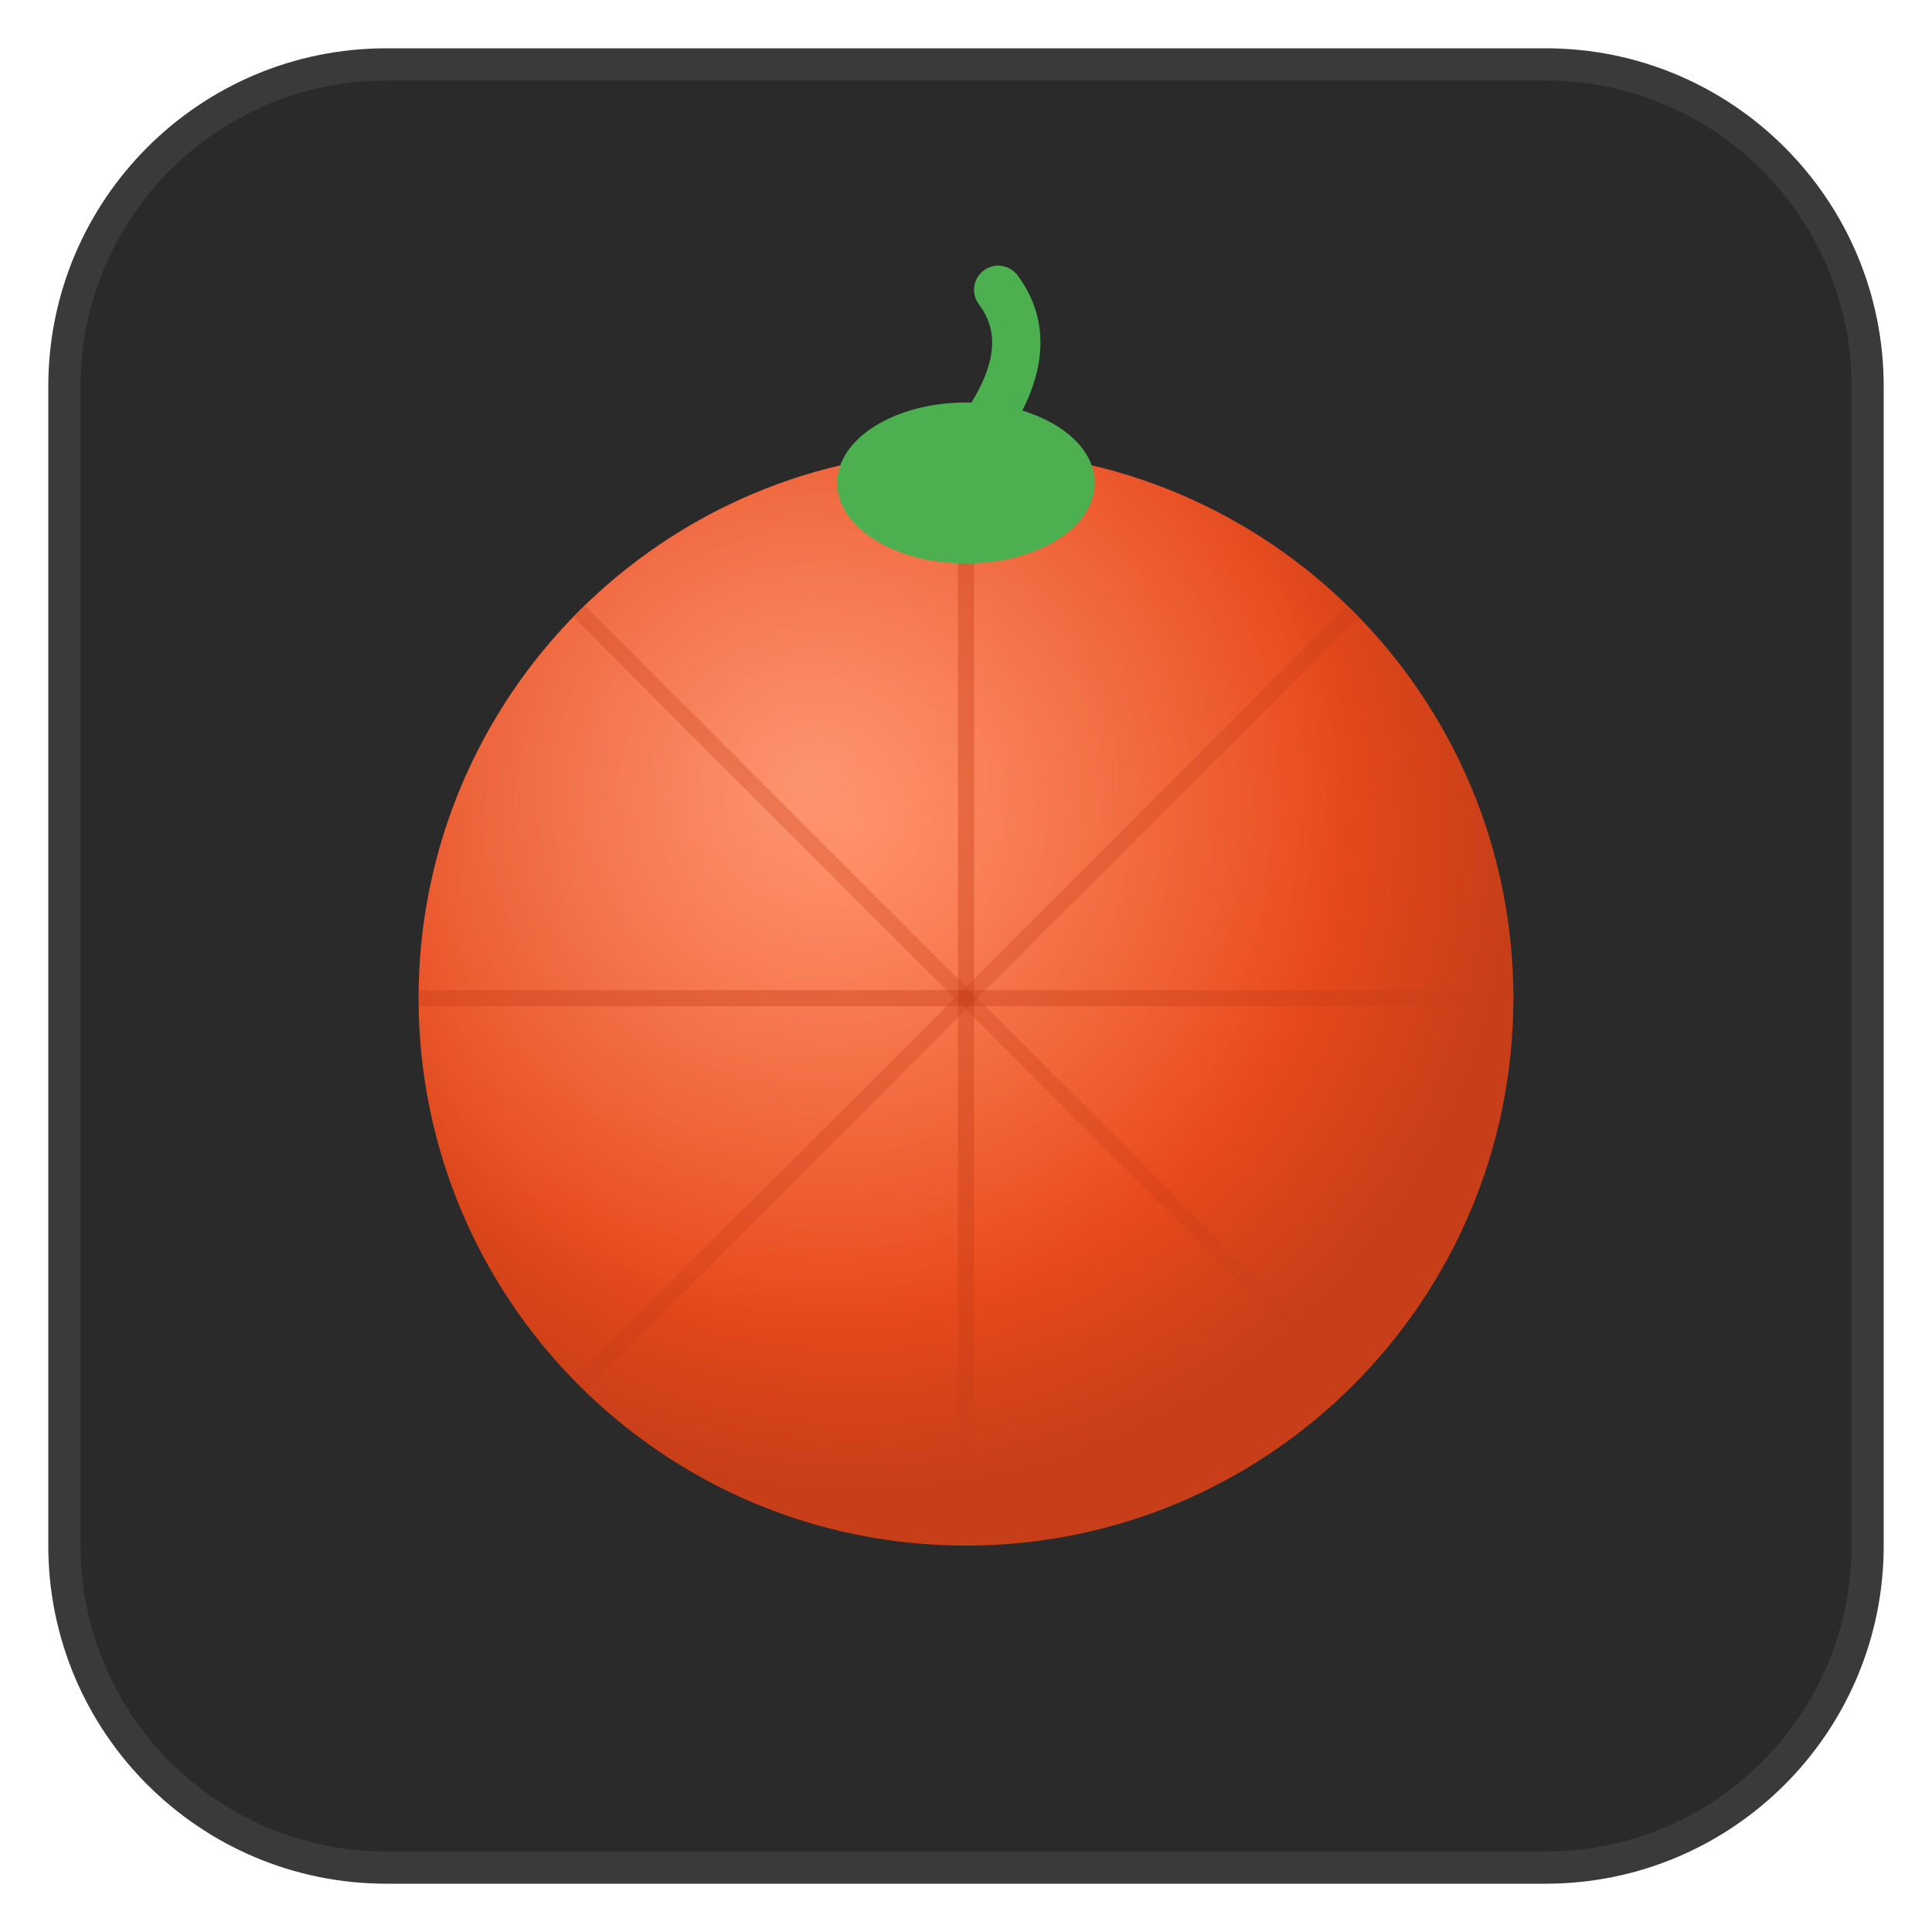
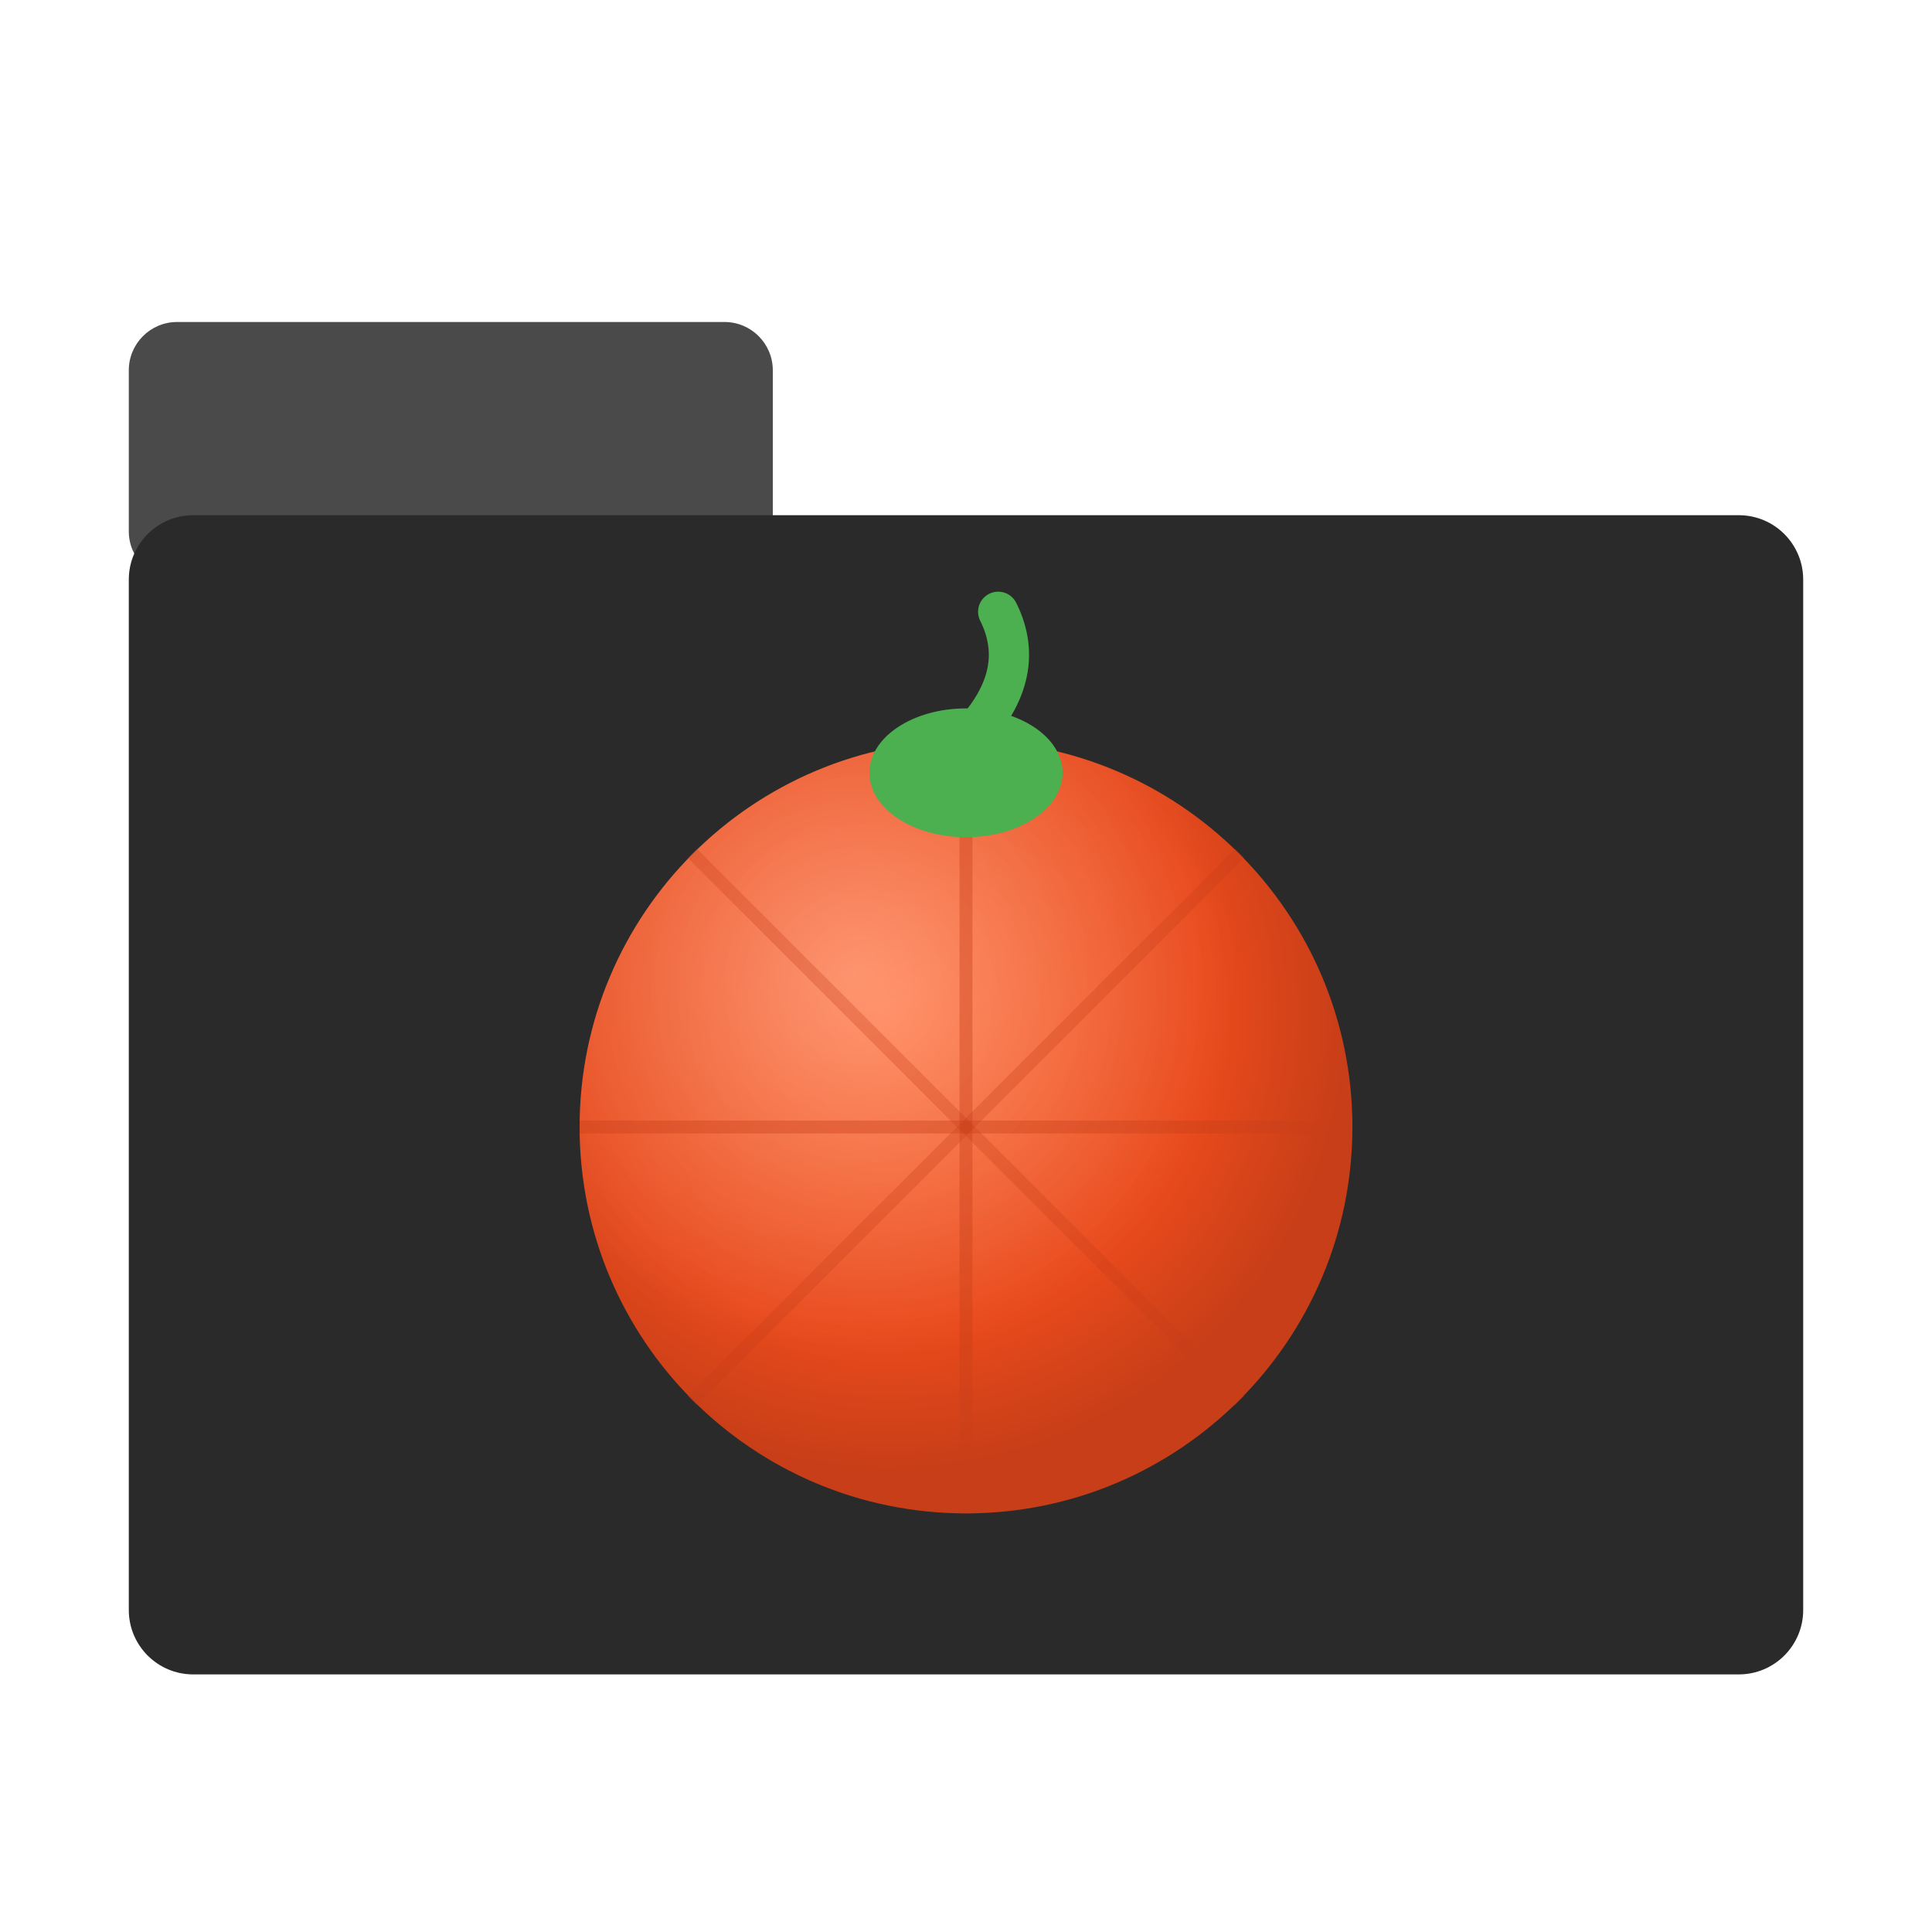
<svg xmlns="http://www.w3.org/2000/svg" width="120" height="120" viewBox="0 0 120 120" fill="none">
-   <rect x="4" y="4" width="112" height="112" rx="20" fill="#2A2A2A" />
-   <rect x="4" y="4" width="112" height="112" rx="20" stroke="#3A3A3A" stroke-width="2" />
+   <rect x="8" y="20" width="40" height="16" rx="3" fill="#4A4A4A" />
+   <rect x="8" y="32" width="104" height="72" rx="4" fill="#2A2A2A" />
  <defs>
-     <radialGradient id="fruitGradient" cx="40%" cy="35%" r="60%">
+     <radialGradient id="fruitGradientFolder" cx="40%" cy="35%" r="60%">
      <stop offset="0%" stop-color="#FF6B35" />
      <stop offset="70%" stop-color="#E84A1C" />
      <stop offset="100%" stop-color="#C73E18" />
    </radialGradient>
-     <radialGradient id="fruitShine" cx="35%" cy="30%" r="50%">
+     <radialGradient id="fruitShineFolder" cx="35%" cy="30%" r="50%">
      <stop offset="0%" stop-color="#FFFFFF" stop-opacity="0.3" />
      <stop offset="100%" stop-color="#FFFFFF" stop-opacity="0" />
    </radialGradient>
  </defs>
-   <circle cx="60" cy="62" r="34" fill="url(#fruitGradient)" />
-   <circle cx="60" cy="62" r="34" fill="url(#fruitShine)" />
-   <path d="M60 28 L60 96" stroke="#C73E18" stroke-width="1" opacity="0.4" />
-   <path d="M26 62 L94 62" stroke="#C73E18" stroke-width="1" opacity="0.4" />
-   <path d="M36 38 L84 86" stroke="#C73E18" stroke-width="1" opacity="0.3" />
-   <path d="M84 38 L36 86" stroke="#C73E18" stroke-width="1" opacity="0.3" />
-   <ellipse cx="60" cy="30" rx="8" ry="5" fill="#4CAF50" />
-   <path d="M60 28 Q65 22 62 18" stroke="#4CAF50" stroke-width="3" stroke-linecap="round" fill="none" />
+   <circle cx="60" cy="70" r="24" fill="url(#fruitGradientFolder)" />
+   <circle cx="60" cy="70" r="24" fill="url(#fruitShineFolder)" />
+   <path d="M60 46 L60 94" stroke="#C73E18" stroke-width="0.8" opacity="0.4" />
+   <path d="M36 70 L84 70" stroke="#C73E18" stroke-width="0.8" opacity="0.4" />
+   <path d="M43 53 L77 87" stroke="#C73E18" stroke-width="0.8" opacity="0.3" />
+   <path d="M77 53 L43 87" stroke="#C73E18" stroke-width="0.8" opacity="0.3" />
+   <ellipse cx="60" cy="48" rx="6" ry="4" fill="#4CAF50" />
+   <path d="M60 46 Q64 42 62 38" stroke="#4CAF50" stroke-width="2.5" stroke-linecap="round" fill="none" />
</svg>
